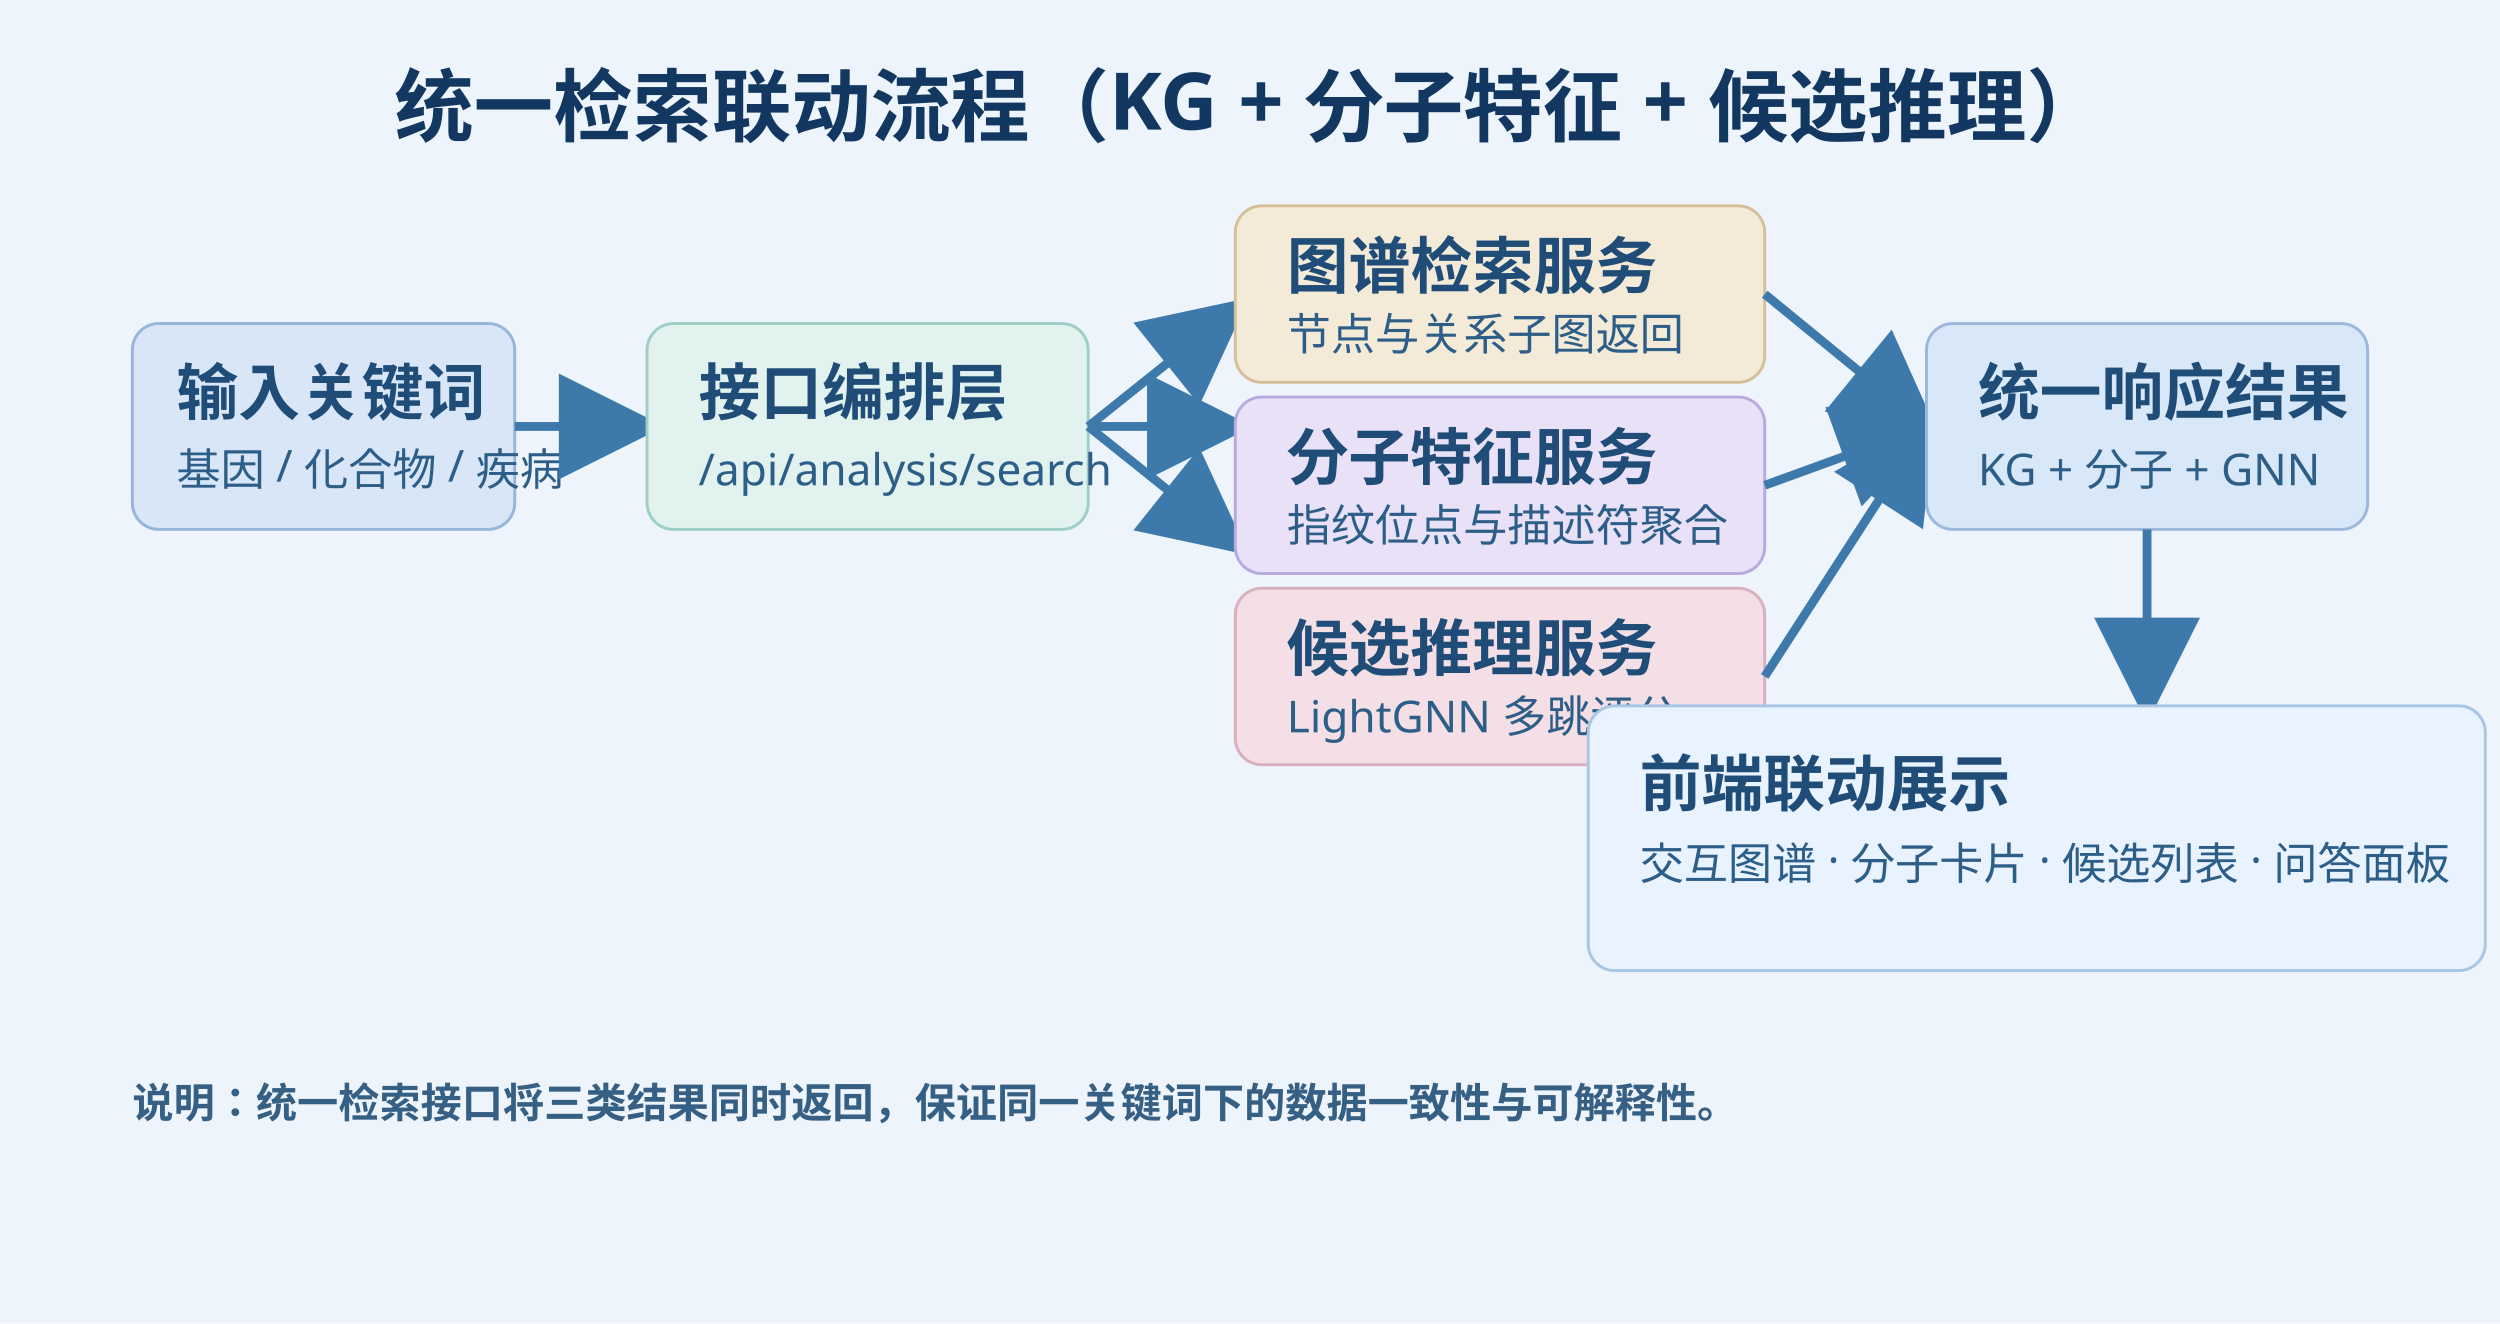
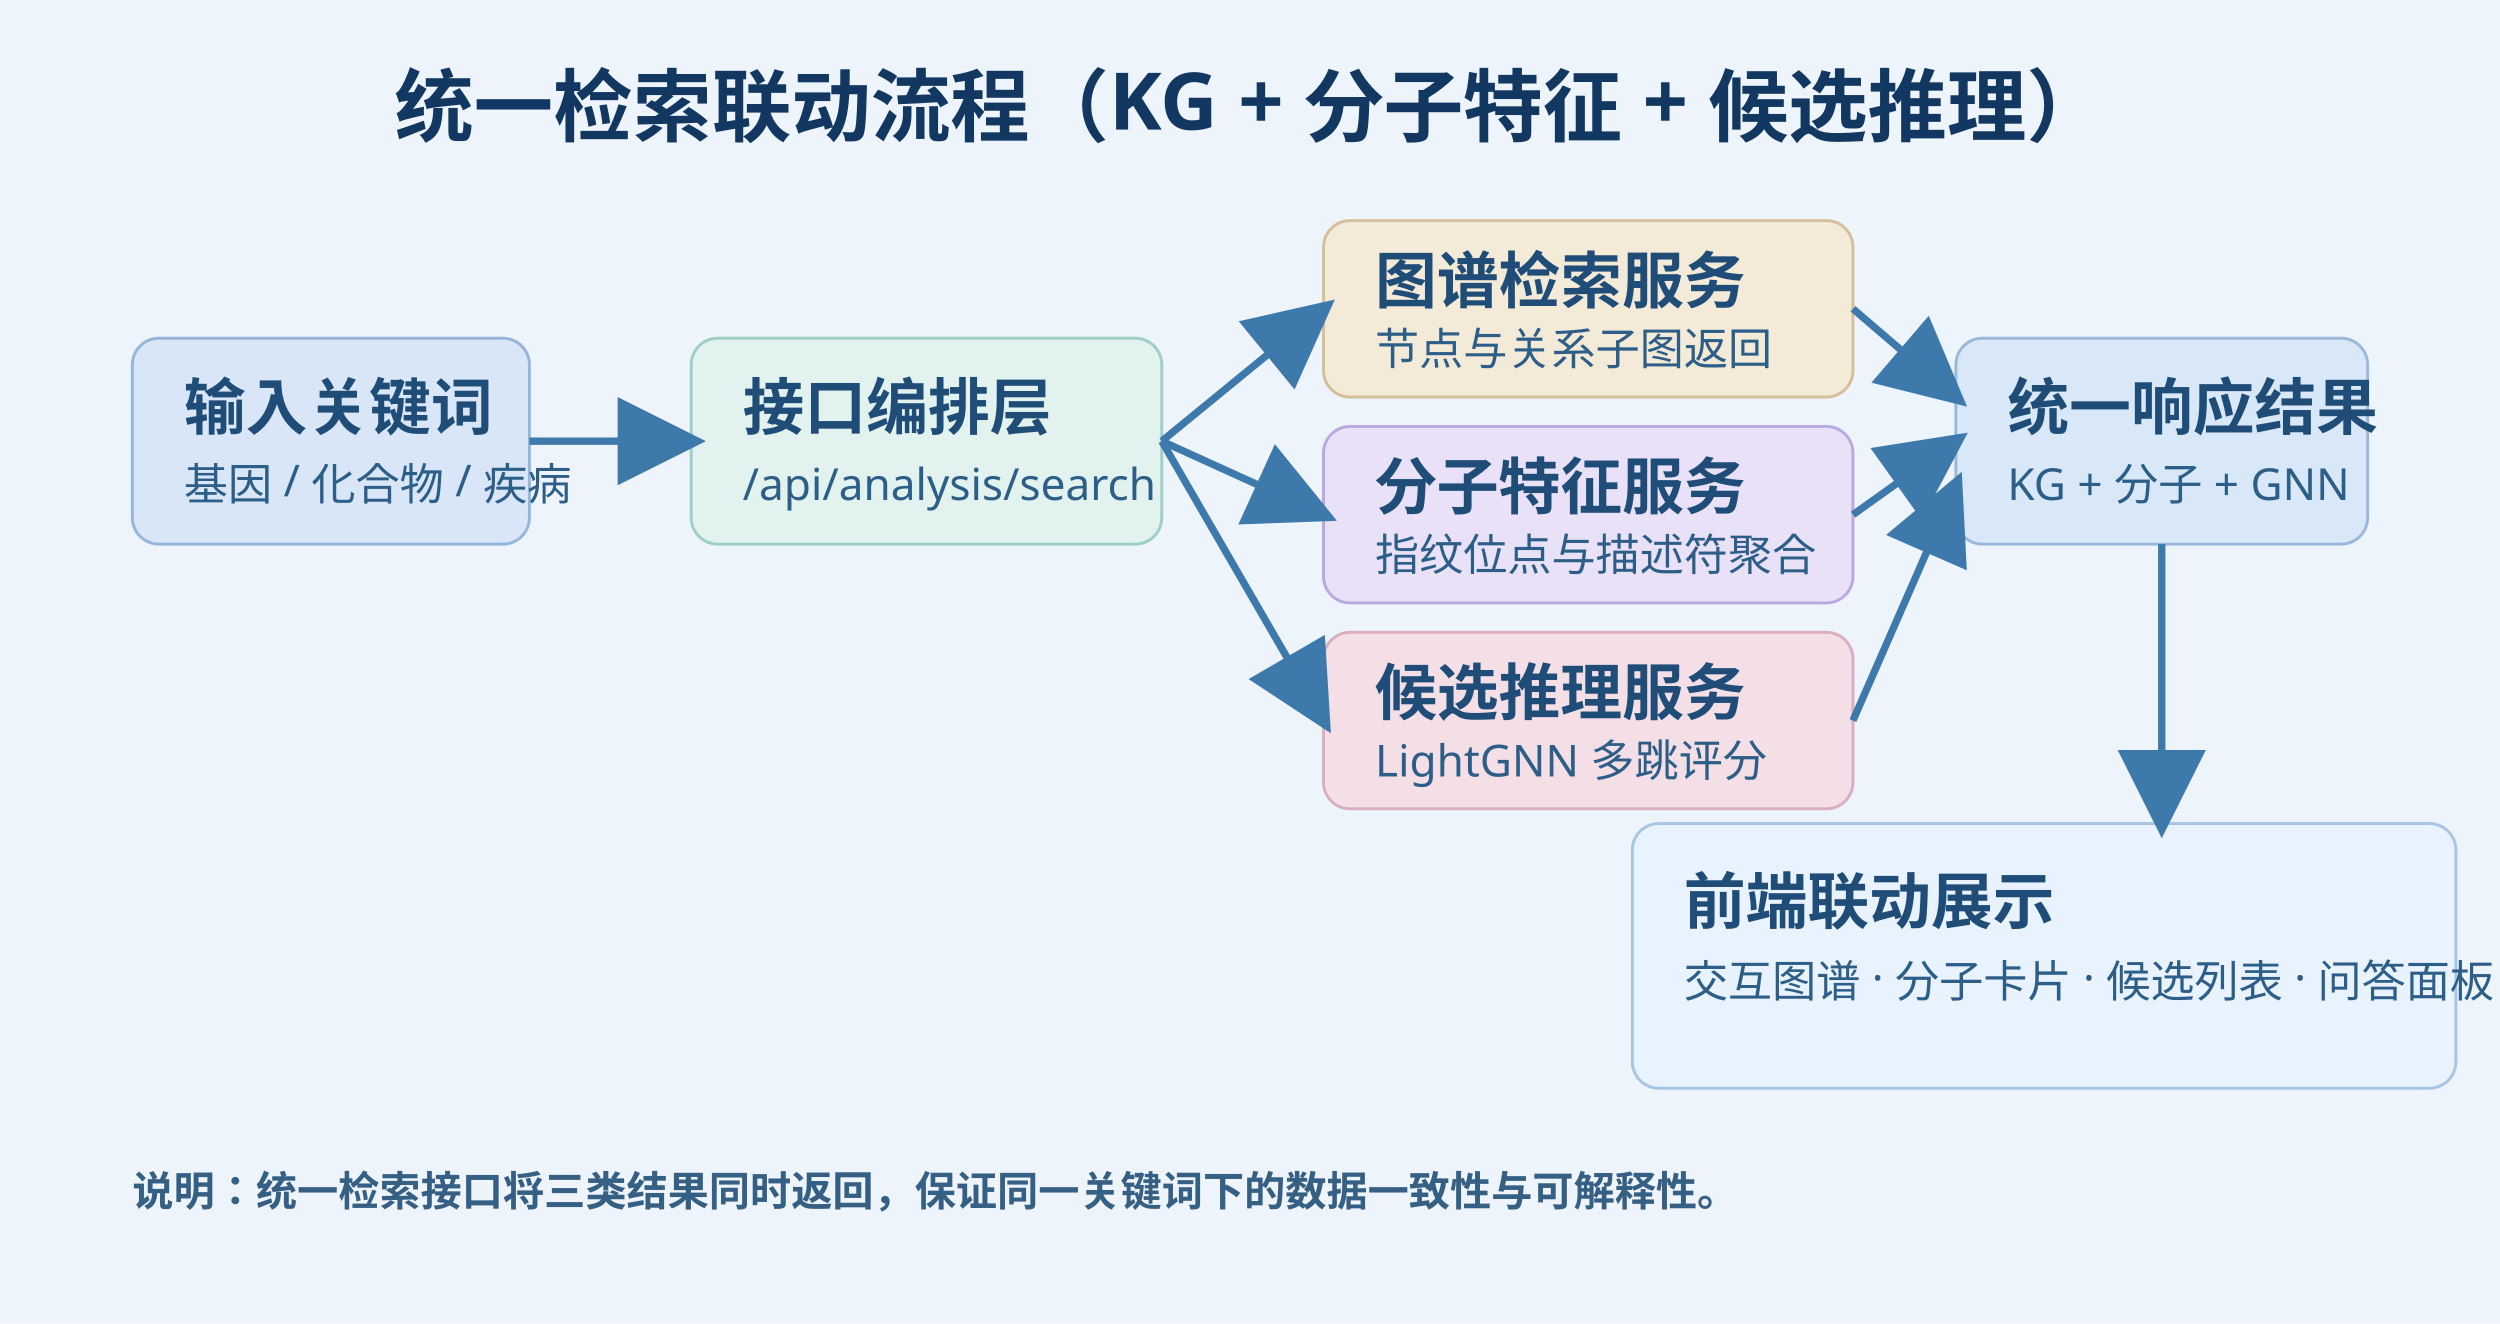
<svg xmlns="http://www.w3.org/2000/svg" width="1700" height="900" viewBox="0 0 1700 900">
  <defs>
    <style>
      .title { font: 700 54px 'Microsoft YaHei', 'PingFang SC', sans-serif; fill: #123861; }
      .h { font: 700 42px 'Microsoft YaHei', 'PingFang SC', sans-serif; fill: #1f4d78; }
      .t { font: 500 30px 'Microsoft YaHei', 'PingFang SC', sans-serif; fill: #2d5e88; }
      .f { font: 600 28px 'Microsoft YaHei', 'PingFang SC', sans-serif; fill: #365f84; }
+       .line { stroke: #3d79aa; stroke-width: 5; fill: none; }
    </style>
    <marker id="arrow" markerWidth="12" markerHeight="12" refX="10" refY="6" orient="auto">
      <path d="M0,0 L12,6 L0,12 z" fill="#3d79aa" />
    </marker>
  </defs>
  <rect width="1700" height="900" fill="#eef4fb" />
  <text x="850" y="92" text-anchor="middle" class="title">统一检索联动流程（KG + 分子特征 + 候选推理）</text>
-   <rect x="90" y="220" rx="18" ry="18" width="260" height="140" fill="#d8e6f8" stroke="#96b5da" stroke-width="2" />
-   <text x="120" y="282" class="h">输入关键词</text>
-   <text x="120" y="330" class="t">基因 / 化合物 / 疾病</text>
-   <line x1="350" y1="290" x2="440" y2="290" stroke="#3d79aa" stroke-width="6" marker-end="url(#arrow)" />
-   <rect x="440" y="220" rx="18" ry="18" width="300" height="140" fill="#e2f2ef" stroke="#9ecfc6" stroke-width="2" />
-   <text x="475" y="282" class="h">接口编排层</text>
-   <text x="475" y="330" class="t">/api/analysis/search</text>
-   <line x1="740" y1="290" x2="840" y2="210" stroke="#3d79aa" stroke-width="6" marker-end="url(#arrow)" />
-   <line x1="740" y1="290" x2="840" y2="290" stroke="#3d79aa" stroke-width="6" marker-end="url(#arrow)" />
-   <line x1="740" y1="290" x2="840" y2="370" stroke="#3d79aa" stroke-width="6" marker-end="url(#arrow)" />
-   <rect x="840" y="140" rx="18" ry="18" width="360" height="120" fill="#f4ead8" stroke="#d5bf9a" stroke-width="2" />
-   <text x="875" y="196" class="h">图谱检索服务</text>
-   <text x="875" y="238" class="t">节点与关系子图返回</text>
-   <rect x="840" y="270" rx="18" ry="18" width="360" height="120" fill="#e8e1f7" stroke="#b8aadf" stroke-width="2" />
-   <text x="875" y="326" class="h">分子特征服务</text>
-   <text x="875" y="368" class="t">指纹位点与描述符聚合</text>
-   <rect x="840" y="400" rx="18" ry="18" width="360" height="120" fill="#f4dfe6" stroke="#d9afbf" stroke-width="2" />
-   <text x="875" y="456" class="h">候选推理服务</text>
-   <text x="875" y="498" class="t">LightGNN 多跳评分</text>
-   <line x1="1200" y1="200" x2="1310" y2="290" stroke="#3d79aa" stroke-width="6" marker-end="url(#arrow)" />
-   <line x1="1200" y1="330" x2="1310" y2="290" stroke="#3d79aa" stroke-width="6" marker-end="url(#arrow)" />
-   <line x1="1200" y1="460" x2="1310" y2="290" stroke="#3d79aa" stroke-width="6" marker-end="url(#arrow)" />
-   <rect x="1310" y="220" rx="18" ry="18" width="300" height="140" fill="#d9e8f8" stroke="#9bb8db" stroke-width="2" />
-   <text x="1345" y="282" class="h">统一响应结果</text>
-   <text x="1345" y="330" class="t">KG + 分子 + GNN</text>
-   <line x1="1460" y1="360" x2="1460" y2="480" stroke="#3d79aa" stroke-width="6" marker-end="url(#arrow)" />
-   <rect x="1080" y="480" rx="18" ry="18" width="610" height="180" fill="#e8f3ff" stroke="#a8c6e3" stroke-width="2" />
-   <text x="1115" y="548" class="h">前端联动展示</text>
-   <text x="1115" y="598" class="t">交互图谱 · 分子卡片 · 候选列表 · 问答面板</text>
-   <text x="90" y="760" class="f">说明：统一检索接口将三类结果同时返回，保证同一关键词下的数据一致性与可解释性。</text>
+   <rect x="90" y="230" rx="18" ry="18" width="270" height="140" fill="#d8e6f8" stroke="#96b5da" stroke-width="2" />
+   <text x="125" y="292" class="h">输入关键词</text>
+   <text x="125" y="340" class="t">基因 / 化合物 / 疾病</text>
+   <rect x="470" y="230" rx="18" ry="18" width="320" height="140" fill="#e2f2ef" stroke="#9ecfc6" stroke-width="2" />
+   <text x="505" y="292" class="h">接口编排层</text>
+   <text x="505" y="340" class="t">/api/analysis/search</text>
+   <rect x="900" y="150" rx="18" ry="18" width="360" height="120" fill="#f4ead8" stroke="#d5bf9a" stroke-width="2" />
+   <text x="935" y="206" class="h">图谱检索服务</text>
+   <text x="935" y="248" class="t">节点与关系子图返回</text>
+   <rect x="900" y="290" rx="18" ry="18" width="360" height="120" fill="#e8e1f7" stroke="#b8aadf" stroke-width="2" />
+   <text x="935" y="346" class="h">分子特征服务</text>
+   <text x="935" y="388" class="t">指纹位点与描述符聚合</text>
+   <rect x="900" y="430" rx="18" ry="18" width="360" height="120" fill="#f4dfe6" stroke="#d9afbf" stroke-width="2" />
+   <text x="935" y="486" class="h">候选推理服务</text>
+   <text x="935" y="528" class="t">LightGNN 多跳评分</text>
+   <rect x="1330" y="230" rx="18" ry="18" width="280" height="140" fill="#d9e8f8" stroke="#9bb8db" stroke-width="2" />
+   <text x="1365" y="292" class="h">统一响应结果</text>
+   <text x="1365" y="340" class="t">KG + 分子 + GNN</text>
+   <rect x="1110" y="560" rx="18" ry="18" width="560" height="180" fill="#e8f3ff" stroke="#a8c6e3" stroke-width="2" />
+   <text x="1145" y="628" class="h">前端联动展示</text>
+   <text x="1145" y="678" class="t">交互图谱 · 分子卡片 · 候选列表 · 问答面板</text>
+   <line x1="360" y1="300" x2="470" y2="300" class="line" marker-end="url(#arrow)" />
+   <polyline points="790,300 900,210" class="line" marker-end="url(#arrow)" />
+   <line x1="790" y1="300" x2="900" y2="350" class="line" marker-end="url(#arrow)" />
+   <polyline points="790,300 900,490" class="line" marker-end="url(#arrow)" />
+   <line x1="1260" y1="210" x2="1330" y2="270" class="line" marker-end="url(#arrow)" />
+   <line x1="1260" y1="350" x2="1330" y2="300" class="line" marker-end="url(#arrow)" />
+   <line x1="1260" y1="490" x2="1330" y2="330" class="line" marker-end="url(#arrow)" />
+   <line x1="1470" y1="370" x2="1470" y2="560" class="line" marker-end="url(#arrow)" />
+   <text x="90" y="820" class="f">说明：统一检索接口将三类结果同时返回，保证同一关键词下的数据一致性与可解释性。</text>
</svg>
